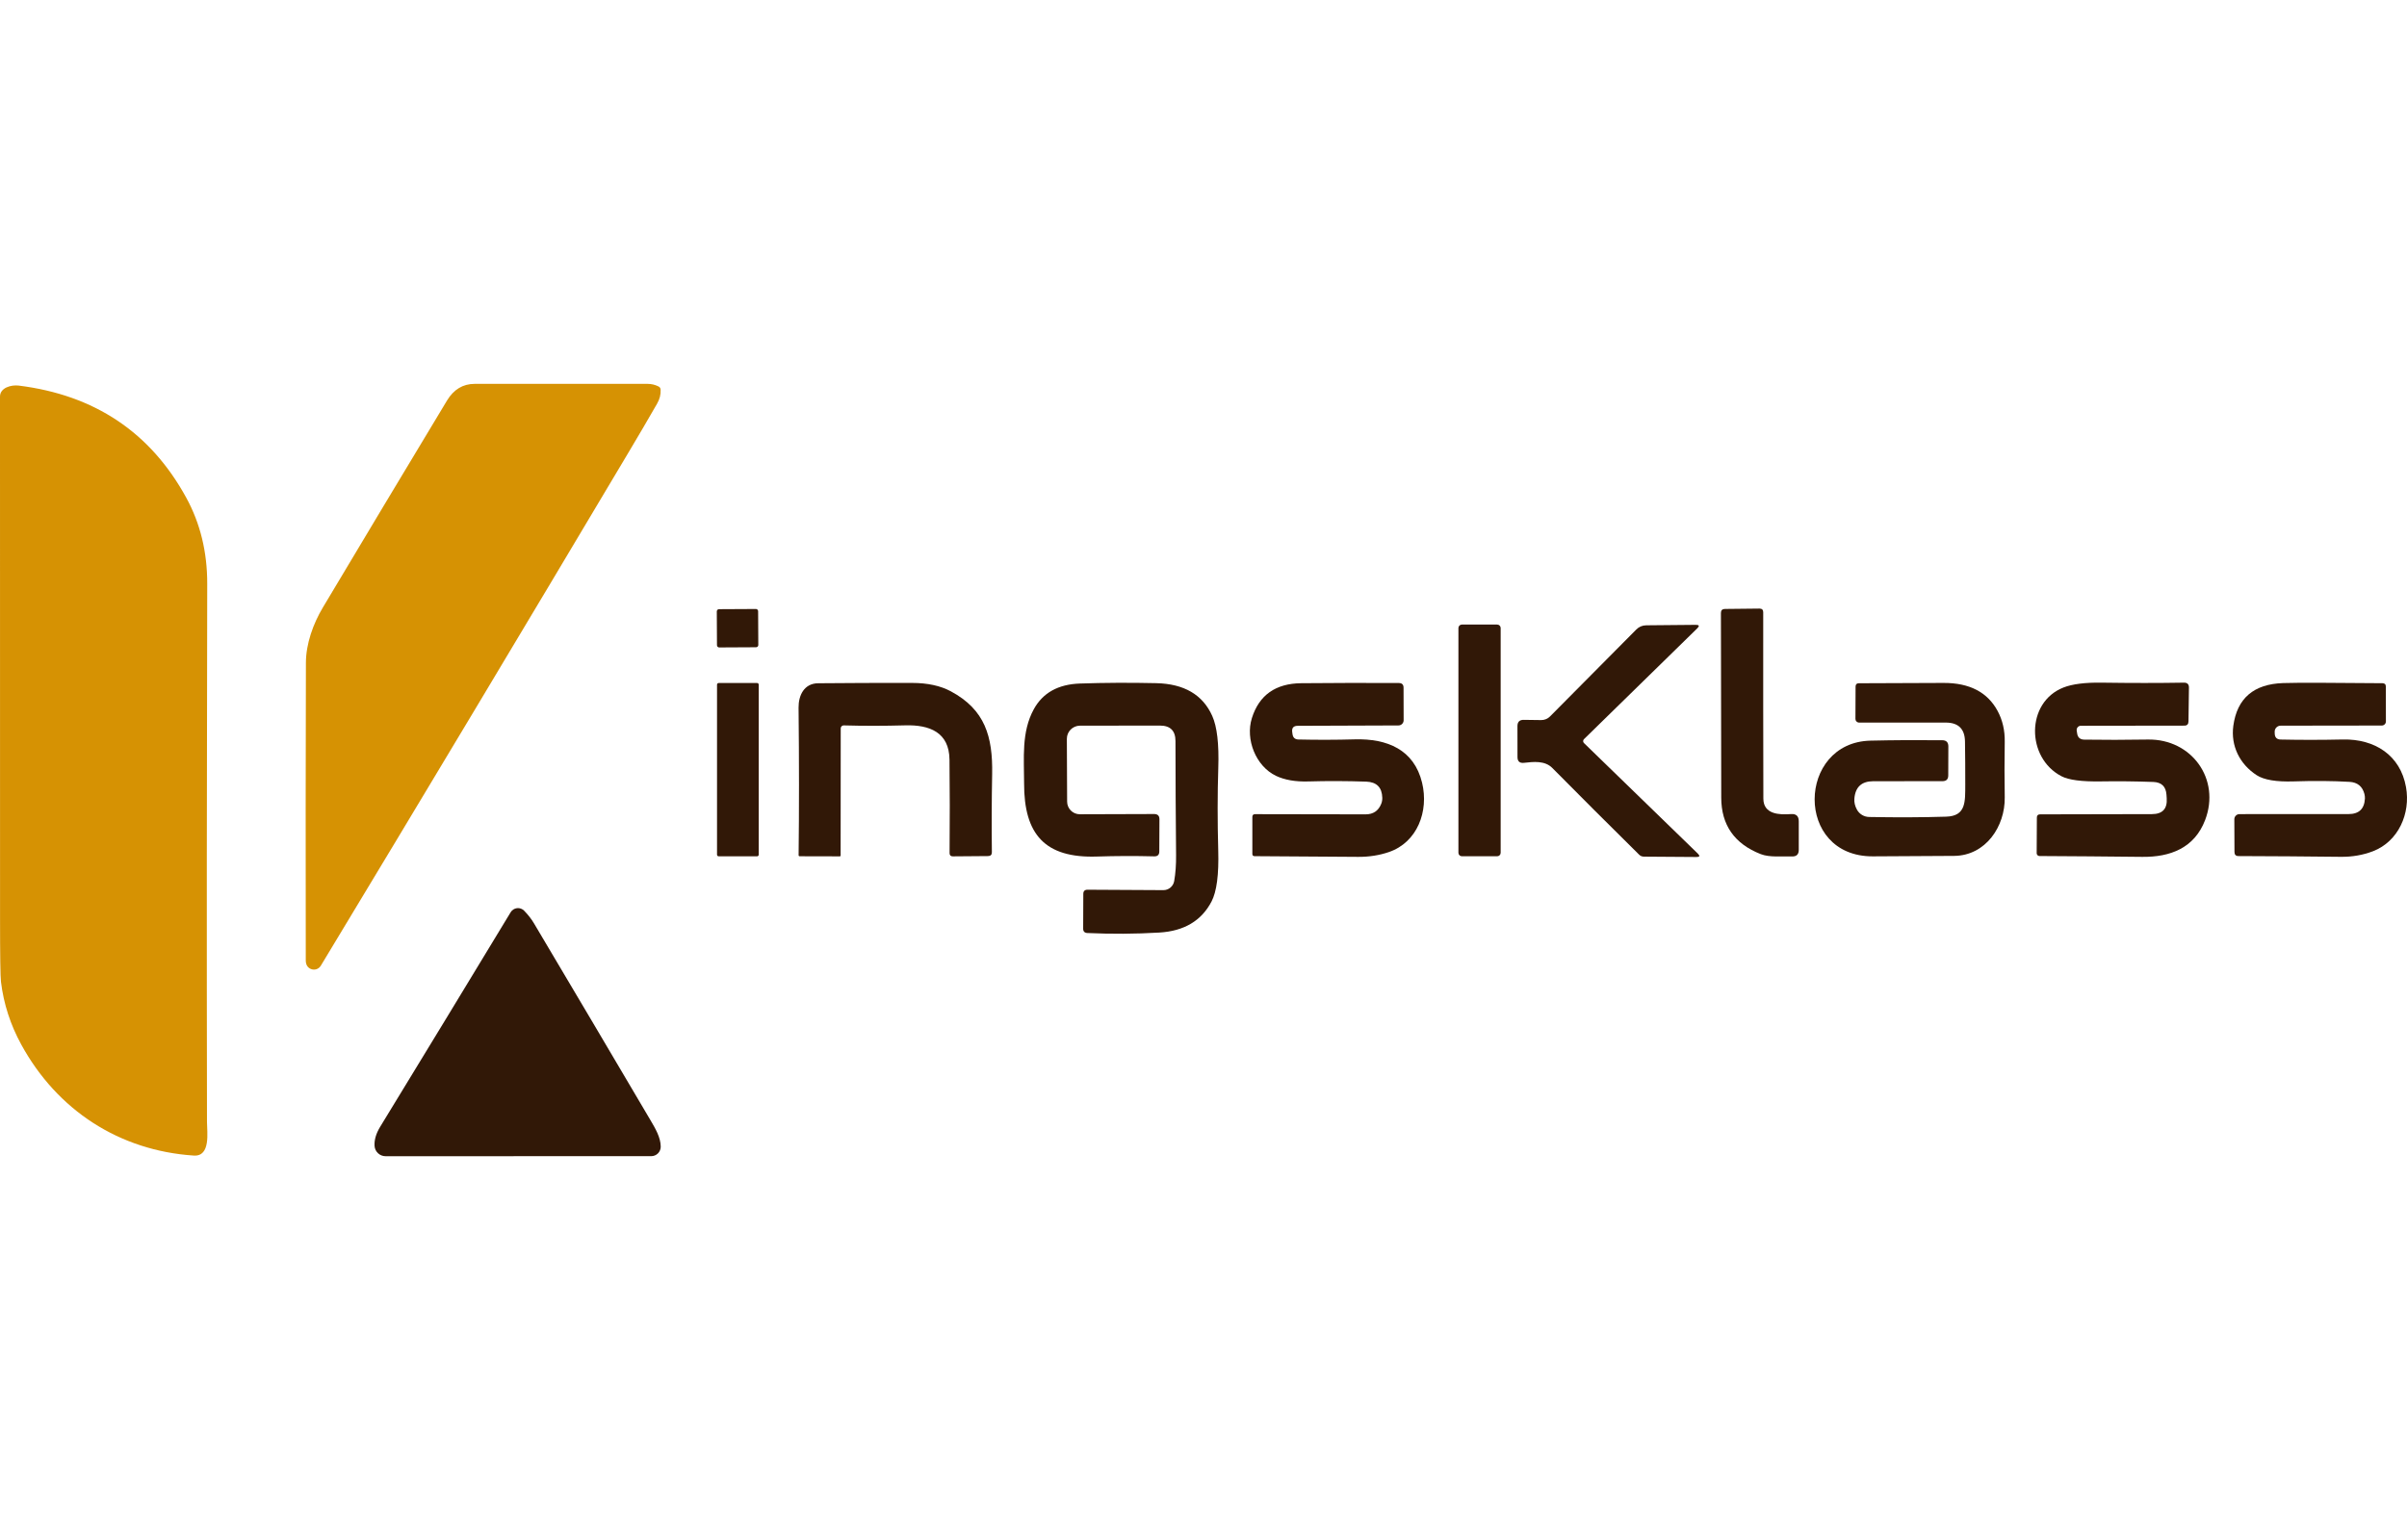
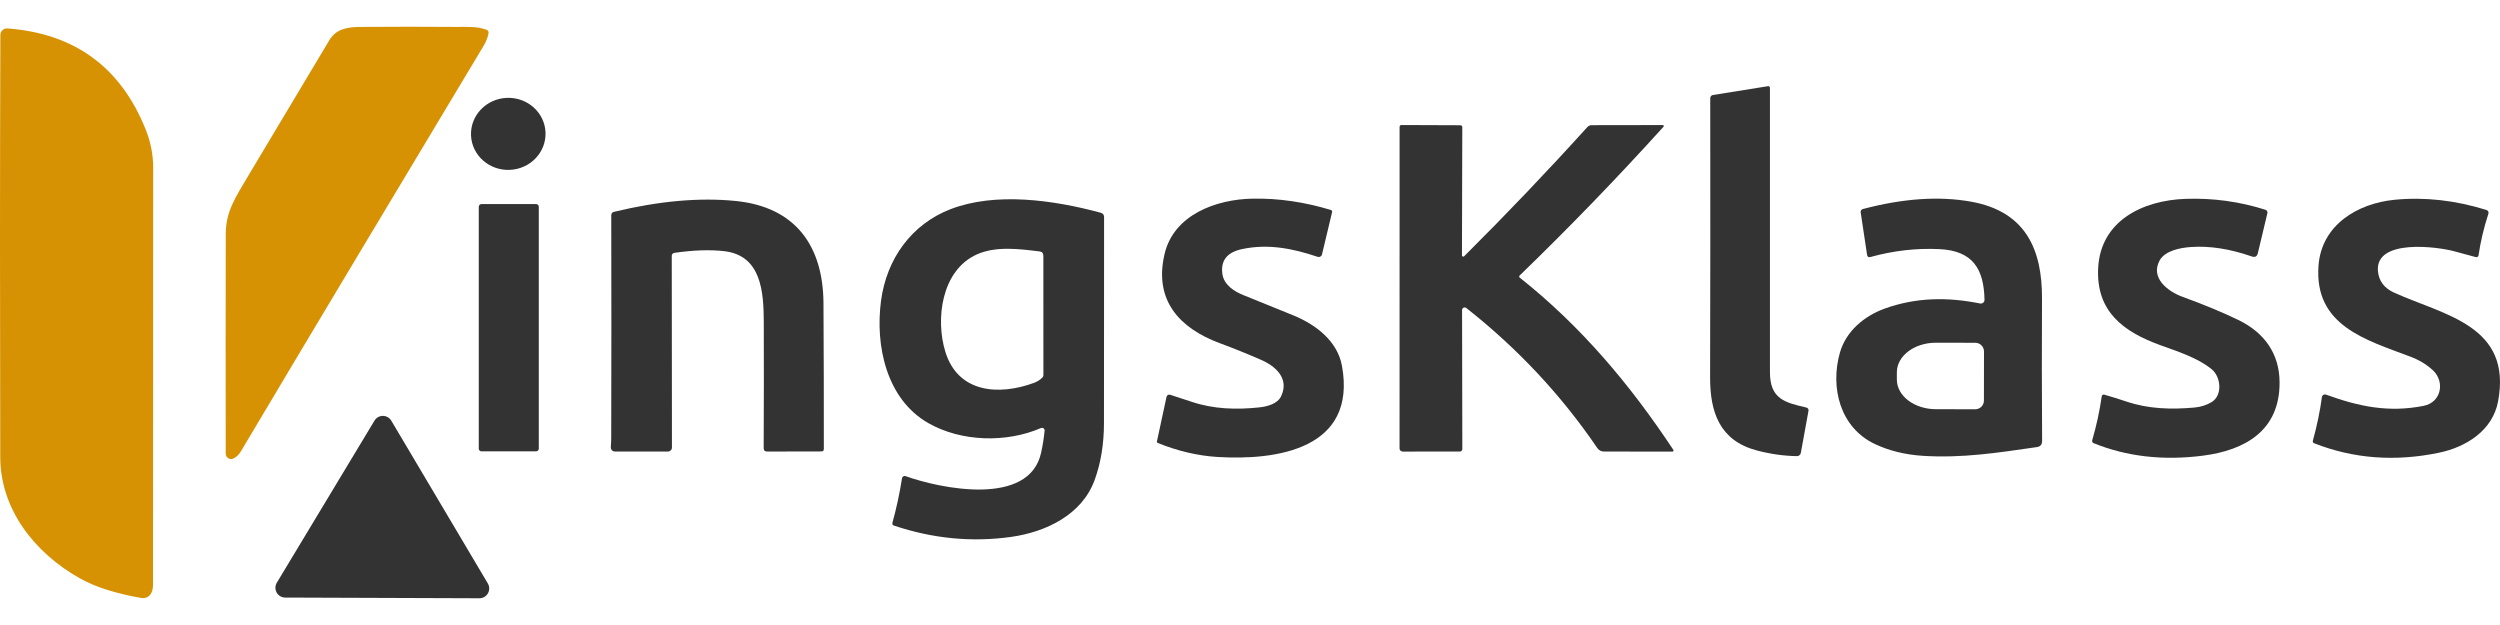
- <svg xmlns="http://www.w3.org/2000/svg" version="1.1" viewBox="1.05 0.975 520.724 167.155" width="100" height="64">
-   <path fill="#d69203" d="   M 70.45 126.91   A 1.73 1.72 -62.0 0 1 68.25 127.59   Q 67.21 127.11 67.20 125.75   Q 67.14 92.59 67.23 61.36   C 67.24 57.23 68.80 52.90 70.90 49.38   Q 83.69 27.94 97.76 4.59   Q 99.93 1.00 103.73 0.99   Q 122.17 0.96 141.14 0.99   Q 142.38 0.99 143.49 1.54   Q 143.95 1.76 143.97 2.27   Q 144.05 3.81 143.20 5.28   Q 140.34 10.27 137.13 15.65   Q 103.21 72.65 70.45 126.91   Z" />
-   <path fill="#d69203" d="   M 42.96 167.99   C 26.88 166.92 13.42 158.20 5.64 143.95   Q 2.13 137.53 1.26 130.39   Q 1.06 128.83 1.06 116.60   Q 1.05 60.18 1.05 3.75   C 1.05 1.82 3.47 1.17 5.07 1.36   Q 29.74 4.42 41.34 25.62   Q 45.90 33.95 45.88 44.25   Q 45.73 105.07 45.83 160.75   C 45.83 162.88 46.68 168.24 42.96 167.99   Z" />
-   <path fill="#311807" d="   M 382.53 90.75   C 382.54 94.18 386.05 94.28 388.50 94.09   Q 390.19 93.96 390.19 95.66   L 390.19 101.84   Q 390.19 103.31 388.72 103.26   C 386.50 103.18 383.91 103.51 381.97 102.76   Q 373.43 99.42 373.42 90.54   Q 373.40 69.57 373.35 50.57   Q 373.35 49.71 374.21 49.70   L 381.70 49.62   Q 382.50 49.62 382.50 50.42   Q 382.48 71.20 382.53 90.75   Z" />
-   <rect fill="#311807" x="-4.47" y="-4.14" transform="translate(160.61,53.87) rotate(-0.3)" width="8.94" height="8.28" rx="0.48" />
-   <rect fill="#311807" x="316.56" y="53.08" width="9.14" height="50.14" rx="0.75" />
-   <path fill="#311807" d="   M 343.72 77.88   A 0.59 0.58 -45.7 0 0 343.72 78.72   L 368.36 102.65   Q 369.11 103.39 368.06 103.38   L 356.69 103.30   Q 356.08 103.30 355.65 102.87   Q 345.63 92.97 336.87 84.11   C 335.25 82.48 332.81 82.77 330.74 83.00   Q 329.34 83.15 329.34 81.75   L 329.33 75.05   Q 329.33 73.68 330.70 73.70   L 334.45 73.75   A 2.67 2.63 -66.7 0 0 336.37 72.97   L 355.03 54.16   Q 355.93 53.25 357.21 53.24   L 367.93 53.14   Q 369.01 53.13 368.24 53.89   L 343.72 77.88   Z" />
-   <rect fill="#311807" x="156.17" y="65.73" width="9.02" height="37.50" rx="0.35" />
-   <path fill="#311807" d="   M 182.93 75.54   L 182.91 103.04   Q 182.91 103.24 182.71 103.24   L 174.08 103.22   Q 173.81 103.22 173.82 102.96   Q 173.99 88.45 173.81 71.06   C 173.79 68.40 175.01 65.80 178.06 65.78   Q 187.85 65.69 198.40 65.71   Q 203.38 65.72 206.74 67.52   C 214.15 71.49 215.84 77.31 215.69 85.45   Q 215.53 93.94 215.63 102.34   Q 215.64 103.17 214.80 103.18   L 207.19 103.24   Q 206.48 103.25 206.48 102.53   Q 206.57 92.04 206.46 82.30   C 206.40 76.38 202.13 74.75 196.92 74.89   Q 189.92 75.08 183.58 74.90   A 0.64 0.64 0.0 0 0 182.93 75.54   Z" />
-   <path fill="#311807" d="   M 234.69 74.96   A 2.85 2.84 -0.2 0 0 231.85 77.81   L 231.91 91.40   A 2.74 2.74 0.0 0 0 234.65 94.13   L 250.73 94.08   Q 251.89 94.08 251.88 95.23   L 251.85 102.19   Q 251.84 103.27 250.76 103.24   Q 244.43 103.08 238.36 103.28   C 227.07 103.66 222.58 98.44 222.60 87.46   C 222.60 82.02 221.99 76.34 224.70 71.40   Q 227.62 66.08 234.68 65.84   Q 242.60 65.57 251.20 65.76   Q 260.22 65.97 263.30 72.84   Q 264.87 76.34 264.61 84.11   Q 264.34 92.54 264.60 101.91   Q 264.83 109.80 263.14 113.03   Q 259.88 119.25 251.88 119.73   Q 244.08 120.19 236.29 119.83   Q 235.37 119.79 235.38 118.87   L 235.41 111.37   Q 235.41 110.46 236.32 110.46   L 252.73 110.55   A 2.37 2.36 -84.8 0 0 255.07 108.60   Q 255.51 106.08 255.48 102.98   Q 255.36 90.31 255.35 78.29   Q 255.35 74.94 251.99 74.94   L 234.69 74.96   Z" />
-   <path fill="#311807" d="   M 280.61 76.38   L 280.67 76.81   Q 280.83 77.92 281.94 77.95   Q 288.02 78.09 294.16 77.92   C 301.15 77.73 306.97 80.14 308.70 87.31   C 310.19 93.48 307.68 100.20 301.52 102.31   Q 298.41 103.37 294.89 103.35   Q 283.53 103.25 272.47 103.20   Q 271.98 103.20 271.98 102.71   L 271.98 94.71   Q 271.98 94.11 272.57 94.11   L 296.48 94.15   Q 298.96 94.15 299.87 91.85   Q 300.11 91.24 300.09 90.56   Q 300.00 87.20 296.63 87.07   Q 290.26 86.85 284.06 87.03   Q 279.91 87.15 277.10 85.82   C 272.71 83.72 270.43 77.91 271.88 73.32   Q 274.23 65.85 282.57 65.77   Q 293.28 65.67 303.69 65.73   Q 304.69 65.74 304.69 66.74   L 304.71 73.79   A 1.12 1.12 0.0 0 1 303.59 74.91   L 281.81 74.99   Q 280.40 74.99 280.61 76.38   Z" />
-   <path fill="#311807" d="   M 434.75 90.48   C 434.85 96.74 430.64 103.08 423.81 103.14   Q 415.41 103.21 406.21 103.24   C 389.21 103.30 389.81 78.56 405.72 78.20   Q 413.04 78.03 421.23 78.11   Q 422.55 78.12 422.55 79.44   L 422.53 85.72   Q 422.53 86.97 421.28 86.97   L 406.30 86.98   Q 402.52 86.99 402.22 90.76   Q 402.12 91.94 402.78 93.14   A 3.08 3.07 -14.0 0 0 405.42 94.72   Q 414.47 94.89 422.09 94.65   C 426.42 94.51 426.19 91.39 426.21 87.67   Q 426.22 82.79 426.15 78.39   Q 426.09 74.29 421.98 74.29   L 403.24 74.29   A 0.79 0.79 0.0 0 1 402.45 73.49   L 402.48 66.50   Q 402.48 65.78 403.19 65.78   Q 412.15 65.72 421.53 65.71   Q 429.92 65.69 433.20 71.76   Q 434.81 74.75 434.75 78.43   Q 434.65 84.52 434.75 90.48   Z" />
-   <path fill="#311807" d="   M 450.32 76.02   L 450.41 76.62   Q 450.60 77.96 451.96 77.98   Q 458.37 78.08 465.73 77.96   C 475.18 77.81 481.49 86.52 478.10 95.39   C 475.78 101.45 470.54 103.42 464.50 103.35   Q 452.82 103.22 442.27 103.17   A 0.61 0.61 0.0 0 1 441.66 102.56   L 441.70 94.85   Q 441.70 94.15 442.40 94.15   L 466.59 94.10   Q 470.03 94.09 469.79 90.66   L 469.74 89.91   Q 469.56 87.23 466.88 87.14   Q 461.18 86.93 455.51 87.02   Q 449.35 87.12 447.02 85.90   C 439.35 81.90 439.29 69.88 447.48 66.69   Q 450.36 65.57 455.73 65.65   Q 465.33 65.79 473.53 65.65   Q 474.61 65.64 474.60 66.72   L 474.50 74.04   Q 474.49 74.95 473.62 74.95   L 451.21 74.98   A 0.91 0.90 85.9 0 0 450.32 76.02   Z" />
-   <path fill="#311807" d="   M 493.15 76.31   L 493.16 76.70   Q 493.21 77.93 494.45 77.96   Q 500.90 78.10 507.92 77.95   C 514.78 77.81 520.33 81.33 521.56 88.26   C 522.58 93.95 519.92 100.01 514.42 102.13   Q 511.18 103.37 507.54 103.34   Q 496.14 103.21 485.33 103.18   Q 484.45 103.18 484.45 102.30   L 484.42 95.22   A 1.11 1.11 0.0 0 1 485.53 94.10   L 509.13 94.09   Q 512.50 94.09 512.67 90.73   Q 512.69 90.23 512.56 89.73   Q 511.91 87.28 509.37 87.12   Q 503.93 86.80 497.23 87.02   Q 491.62 87.20 489.26 85.68   C 485.56 83.28 483.62 79.31 484.20 75.00   Q 485.42 66.05 495.00 65.74   Q 499.37 65.60 516.47 65.77   Q 517.20 65.78 517.20 66.51   L 517.21 74.05   A 0.89 0.88 -0.0 0 1 516.32 74.93   L 494.44 74.96   A 1.29 1.29 0.0 0 0 493.15 76.31   Z" />
-   <path fill="#311807" d="   M 143.99 166.04   A 2.05 2.05 0.0 0 1 141.94 168.12   L 84.46 168.13   A 2.39 2.38 -1.9 0 1 82.08 165.91   Q 81.96 163.95 83.29 161.77   Q 98.11 137.50 111.53 115.33   A 1.85 1.85 0.0 0 1 114.44 115.00   Q 115.75 116.35 116.56 117.72   Q 129.59 139.66 141.75 160.30   C 142.82 162.11 143.97 164.05 143.99 166.04   Z" />
+ <svg xmlns="http://www.w3.org/2000/svg" version="1.1" viewBox="2.172 1.08 681.375 155.77" width="120" height="30">
+   <path fill="#d69203" d="   M 70.06 41.32   C 77.18 29.38 84.64 16.92 91.95 4.72   C 93.74 1.74 96.72 1.16 100.34 1.13   Q 114.00 1.03 126.56 1.13   C 129.50 1.15 132.08 0.93 134.79 1.90   A 0.84 0.83 -74.7 0 1 135.33 2.85   Q 134.96 4.65 134.00 6.25   C 110.77 44.98 88.95 81.28 67.82 116.82   Q 67.00 118.20 65.76 118.77   A 1.46 1.46 0.0 0 1 63.69 117.45   Q 63.65 87.61 63.70 57.68   C 63.71 51.52 66.10 47.97 70.06 41.32   Z" />
+   <path fill="#d69203" d="   M 23.96 151.43   C 11.48 144.43 2.27 132.49 2.24 118.41   Q 2.09 57.48 2.27 3.33   A 1.80 1.80 0.0 0 1 4.21 1.54   Q 31.71 3.62 41.89 29.12   Q 43.92 34.19 43.92 39.50   Q 43.93 96.26 43.87 153.35   C 43.86 155.35 42.82 157.15 40.50 156.74   Q 30.18 154.93 23.96 151.43   Z" />
+   <path fill="#333333" d="   M 484.57 95.24   C 484.57 102.57 488.68 103.52 494.51 104.87   A 0.75 0.75 0.0 0 1 495.08 105.74   L 492.99 117.23   A 1.07 1.07 0.0 0 1 491.91 118.11   Q 486.54 118.03 480.97 116.56   C 470.82 113.86 468.23 106.10 468.26 96.56   Q 468.36 61.40 468.30 20.55   A 0.87 0.86 85.8 0 1 469.03 19.69   L 484.05 17.28   A 0.45 0.45 0.0 0 1 484.57 17.73   Q 484.54 56.02 484.57 95.24   Z" />
+   <ellipse fill="#333333" cx="0.00" cy="0.00" transform="translate(140.70,30.28) rotate(-2.3)" rx="10.16" ry="9.82" />
+   <path fill="#333333" d="   M 400.63 63.40   A 0.35 0.34 -22.7 0 0 401.22 63.64   Q 418.64 46.30 434.80 28.43   A 1.63 1.61 20.7 0 1 435.97 27.91   L 455.37 27.88   A 0.27 0.27 0.0 0 1 455.57 28.33   Q 436.44 49.46 416.39 68.84   Q 416.03 69.19 416.42 69.50   C 433.08 82.70 446.54 98.70 458.25 116.42   A 0.30 0.29 -16.8 0 1 458.00 116.88   L 439.31 116.86   A 2.16 2.15 -16.9 0 1 437.52 115.91   Q 422.80 94.27 401.81 77.74   A 0.71 0.70 19.1 0 0 400.66 78.29   L 400.73 116.19   A 0.68 0.67 -0.4 0 1 400.06 116.86   L 384.50 116.87   A 0.87 0.87 0.0 0 1 383.62 116.00   L 383.63 28.37   A 0.50 0.49 -89.4 0 1 384.13 27.87   L 400.20 27.93   A 0.52 0.52 0.0 0 1 400.72 28.45   L 400.63 63.40   Z" />
+   <path fill="#333333" d="   M 351.34 101.79   C 353.58 97.09 350.04 93.68 345.90 91.88   Q 340.33 89.44 334.58 87.31   C 323.59 83.22 316.60 75.60 319.58 63.00   C 322.10 52.33 333.58 48.09 343.68 47.93   Q 354.08 47.76 364.84 51.00   Q 365.34 51.15 365.22 51.66   L 362.48 63.15   A 0.90 0.90 0.0 0 1 361.32 63.80   C 354.45 61.49 347.79 60.18 340.70 61.68   Q 334.55 62.98 335.34 68.50   C 335.75 71.41 338.55 73.23 340.99 74.20   Q 347.72 76.89 354.73 79.77   C 360.98 82.34 366.71 86.86 367.92 93.48   C 372.06 116.19 350.18 119.35 333.87 118.33   Q 325.91 117.83 317.71 114.52   A 0.36 0.35 16.6 0 1 317.49 114.12   L 320.11 101.94   A 0.76 0.76 0.0 0 1 321.08 101.38   Q 324.07 102.32 326.95 103.30   C 332.86 105.30 339.20 105.51 345.54 104.81   C 347.63 104.57 350.36 103.84 351.34 101.79   Z" />
+   <path fill="#333333" d="   M 543.05 75.51   C 542.88 66.97 539.77 62.11 530.72 61.69   Q 521.30 61.25 511.97 63.84   Q 511.16 64.06 511.04 63.24   L 509.30 51.65   A 0.79 0.79 0.0 0 1 509.88 50.77   Q 526.33 46.41 539.40 48.76   C 554.26 51.43 558.80 61.76 558.72 75.25   Q 558.62 94.36 558.75 113.98   Q 558.76 115.44 557.31 115.65   C 546.70 117.19 536.90 118.71 526.27 118.03   Q 519.02 117.57 513.18 114.82   C 503.70 110.36 500.93 99.44 503.64 89.90   C 505.30 84.09 510.21 79.95 515.79 77.92   C 524.41 74.80 533.03 74.73 541.86 76.51   A 1.00 1.00 0.0 0 0 543.05 75.51   Z   M 542.89 102.97   L 542.91 89.59   A 2.37 2.37 0.0 0 0 540.55 87.22   L 529.83 87.20   A 10.65 8.07 0.1 0 0 519.16 95.25   L 519.16 97.23   A 10.65 8.07 0.1 0 0 529.79 105.32   L 540.51 105.34   A 2.37 2.37 0.0 0 0 542.89 102.97   Z" />
+   <path fill="#333333" d="   M 590.78 64.78   C 588.21 69.48 592.88 73.19 597.09 74.72   Q 605.79 77.88 612.23 81.00   C 619.28 84.42 623.41 90.09 623.47 97.95   C 623.56 111.19 614.02 116.52 602.54 117.99   Q 586.34 120.07 572.77 114.57   A 0.63 0.63 0.0 0 1 572.40 113.81   Q 574.17 107.69 575.00 101.79   A 0.54 0.53 11.7 0 1 575.68 101.35   Q 578.76 102.24 581.72 103.23   C 587.65 105.24 593.89 105.45 600.32 104.86   Q 602.84 104.63 604.92 103.40   C 608.01 101.57 607.48 96.50 605.01 94.47   C 601.13 91.27 595.64 89.58 590.91 87.85   C 580.95 84.22 573.40 78.73 574.03 66.80   C 574.70 53.97 586.16 48.39 597.84 47.99   Q 609.04 47.60 619.63 50.97   A 0.78 0.78 0.0 0 1 620.15 51.89   L 617.55 62.79   Q 617.22 64.15 615.90 63.69   Q 606.92 60.57 599.28 61.12   C 596.43 61.32 592.26 62.09 590.78 64.78   Z" />
+   <path fill="#333333" d="   M 680.36 52.13   Q 678.53 57.72 677.70 63.38   A 0.60 0.59 10.9 0 1 676.96 63.87   Q 674.11 63.14 671.23 62.32   C 666.66 61.02 649.45 58.75 650.28 67.71   Q 650.65 71.73 654.71 73.56   C 668.42 79.75 686.91 82.51 683.02 103.21   C 681.54 111.08 674.40 115.62 666.94 117.18   Q 648.98 120.92 632.91 114.61   Q 632.40 114.41 632.55 113.88   Q 634.24 107.72 635.01 102.03   A 0.85 0.84 13.8 0 1 636.14 101.35   C 645.09 104.60 653.17 106.30 662.71 104.41   C 667.62 103.45 668.55 97.81 665.30 94.75   Q 662.79 92.39 659.09 90.99   C 647.06 86.43 632.80 82.58 634.09 66.10   C 634.96 55.03 644.78 49.22 654.82 48.24   Q 667.09 47.05 679.78 51.00   Q 680.64 51.27 680.36 52.13   Z" />
+   <path fill="#333333" d="   M 185.96 62.71   A 0.81 0.81 0.0 0 0 185.26 63.52   L 185.31 115.77   A 1.09 1.08 90.0 0 1 184.23 116.86   L 169.76 116.85   A 1.11 1.11 0.0 0 1 168.65 115.64   Q 168.75 114.36 168.76 113.19   Q 168.84 83.16 168.77 52.44   A 0.93 0.92 83.3 0 1 169.47 51.54   Q 187.90 47.08 202.70 48.57   C 219.15 50.22 226.51 61.01 226.61 76.38   Q 226.73 97.19 226.71 116.15   Q 226.71 116.83 226.04 116.83   L 211.25 116.86   Q 210.30 116.86 210.31 115.92   Q 210.40 97.81 210.34 81.62   C 210.31 73.34 209.69 63.43 199.57 62.25   Q 193.80 61.58 185.96 62.71   Z" />
+   <path fill="#333333" d="   M 286.88 111.17   A 0.71 0.71 0.0 0 0 285.90 110.45   C 276.45 114.54 264.24 114.23 255.26 109.15   C 243.75 102.64 240.66 87.96 242.30 75.74   C 243.83 64.33 250.59 54.93 261.20 50.82   C 273.43 46.09 289.20 48.26 302.18 51.78   Q 303.09 52.03 303.09 52.98   Q 303.06 76.38 303.06 109.04   Q 303.06 117.67 300.50 124.66   C 297.05 134.10 287.24 138.80 277.73 140.13   Q 261.71 142.37 245.84 137.05   Q 245.25 136.86 245.41 136.26   Q 247.05 130.30 248.02 124.13   A 0.73 0.72 -75.6 0 1 248.97 123.56   C 258.47 126.96 282.65 132.00 285.92 117.22   Q 286.57 114.29 286.88 111.17   Z   M 283.92 98.17   Q 285.33 97.65 286.28 96.69   Q 286.55 96.41 286.55 96.02   L 286.54 63.50   Q 286.54 62.45 285.50 62.32   C 279.97 61.64 273.58 60.81 268.42 63.13   C 258.71 67.49 257.09 80.88 259.84 89.72   C 263.31 100.89 274.37 101.65 283.92 98.17   Z" />
+   <rect fill="#333333" x="132.66" y="49.41" width="16.36" height="67.40" rx="0.74" />
+   <path fill="#333333" d="   M 77.62 152.61   L 104.24 108.43   A 2.67 2.67 0.0 0 1 108.82 108.45   L 135.13 152.81   A 2.67 2.67 0.0 0 1 132.82 156.85   L 79.90 156.66   A 2.67 2.67 0.0 0 1 77.62 152.61   Z" />
</svg>
